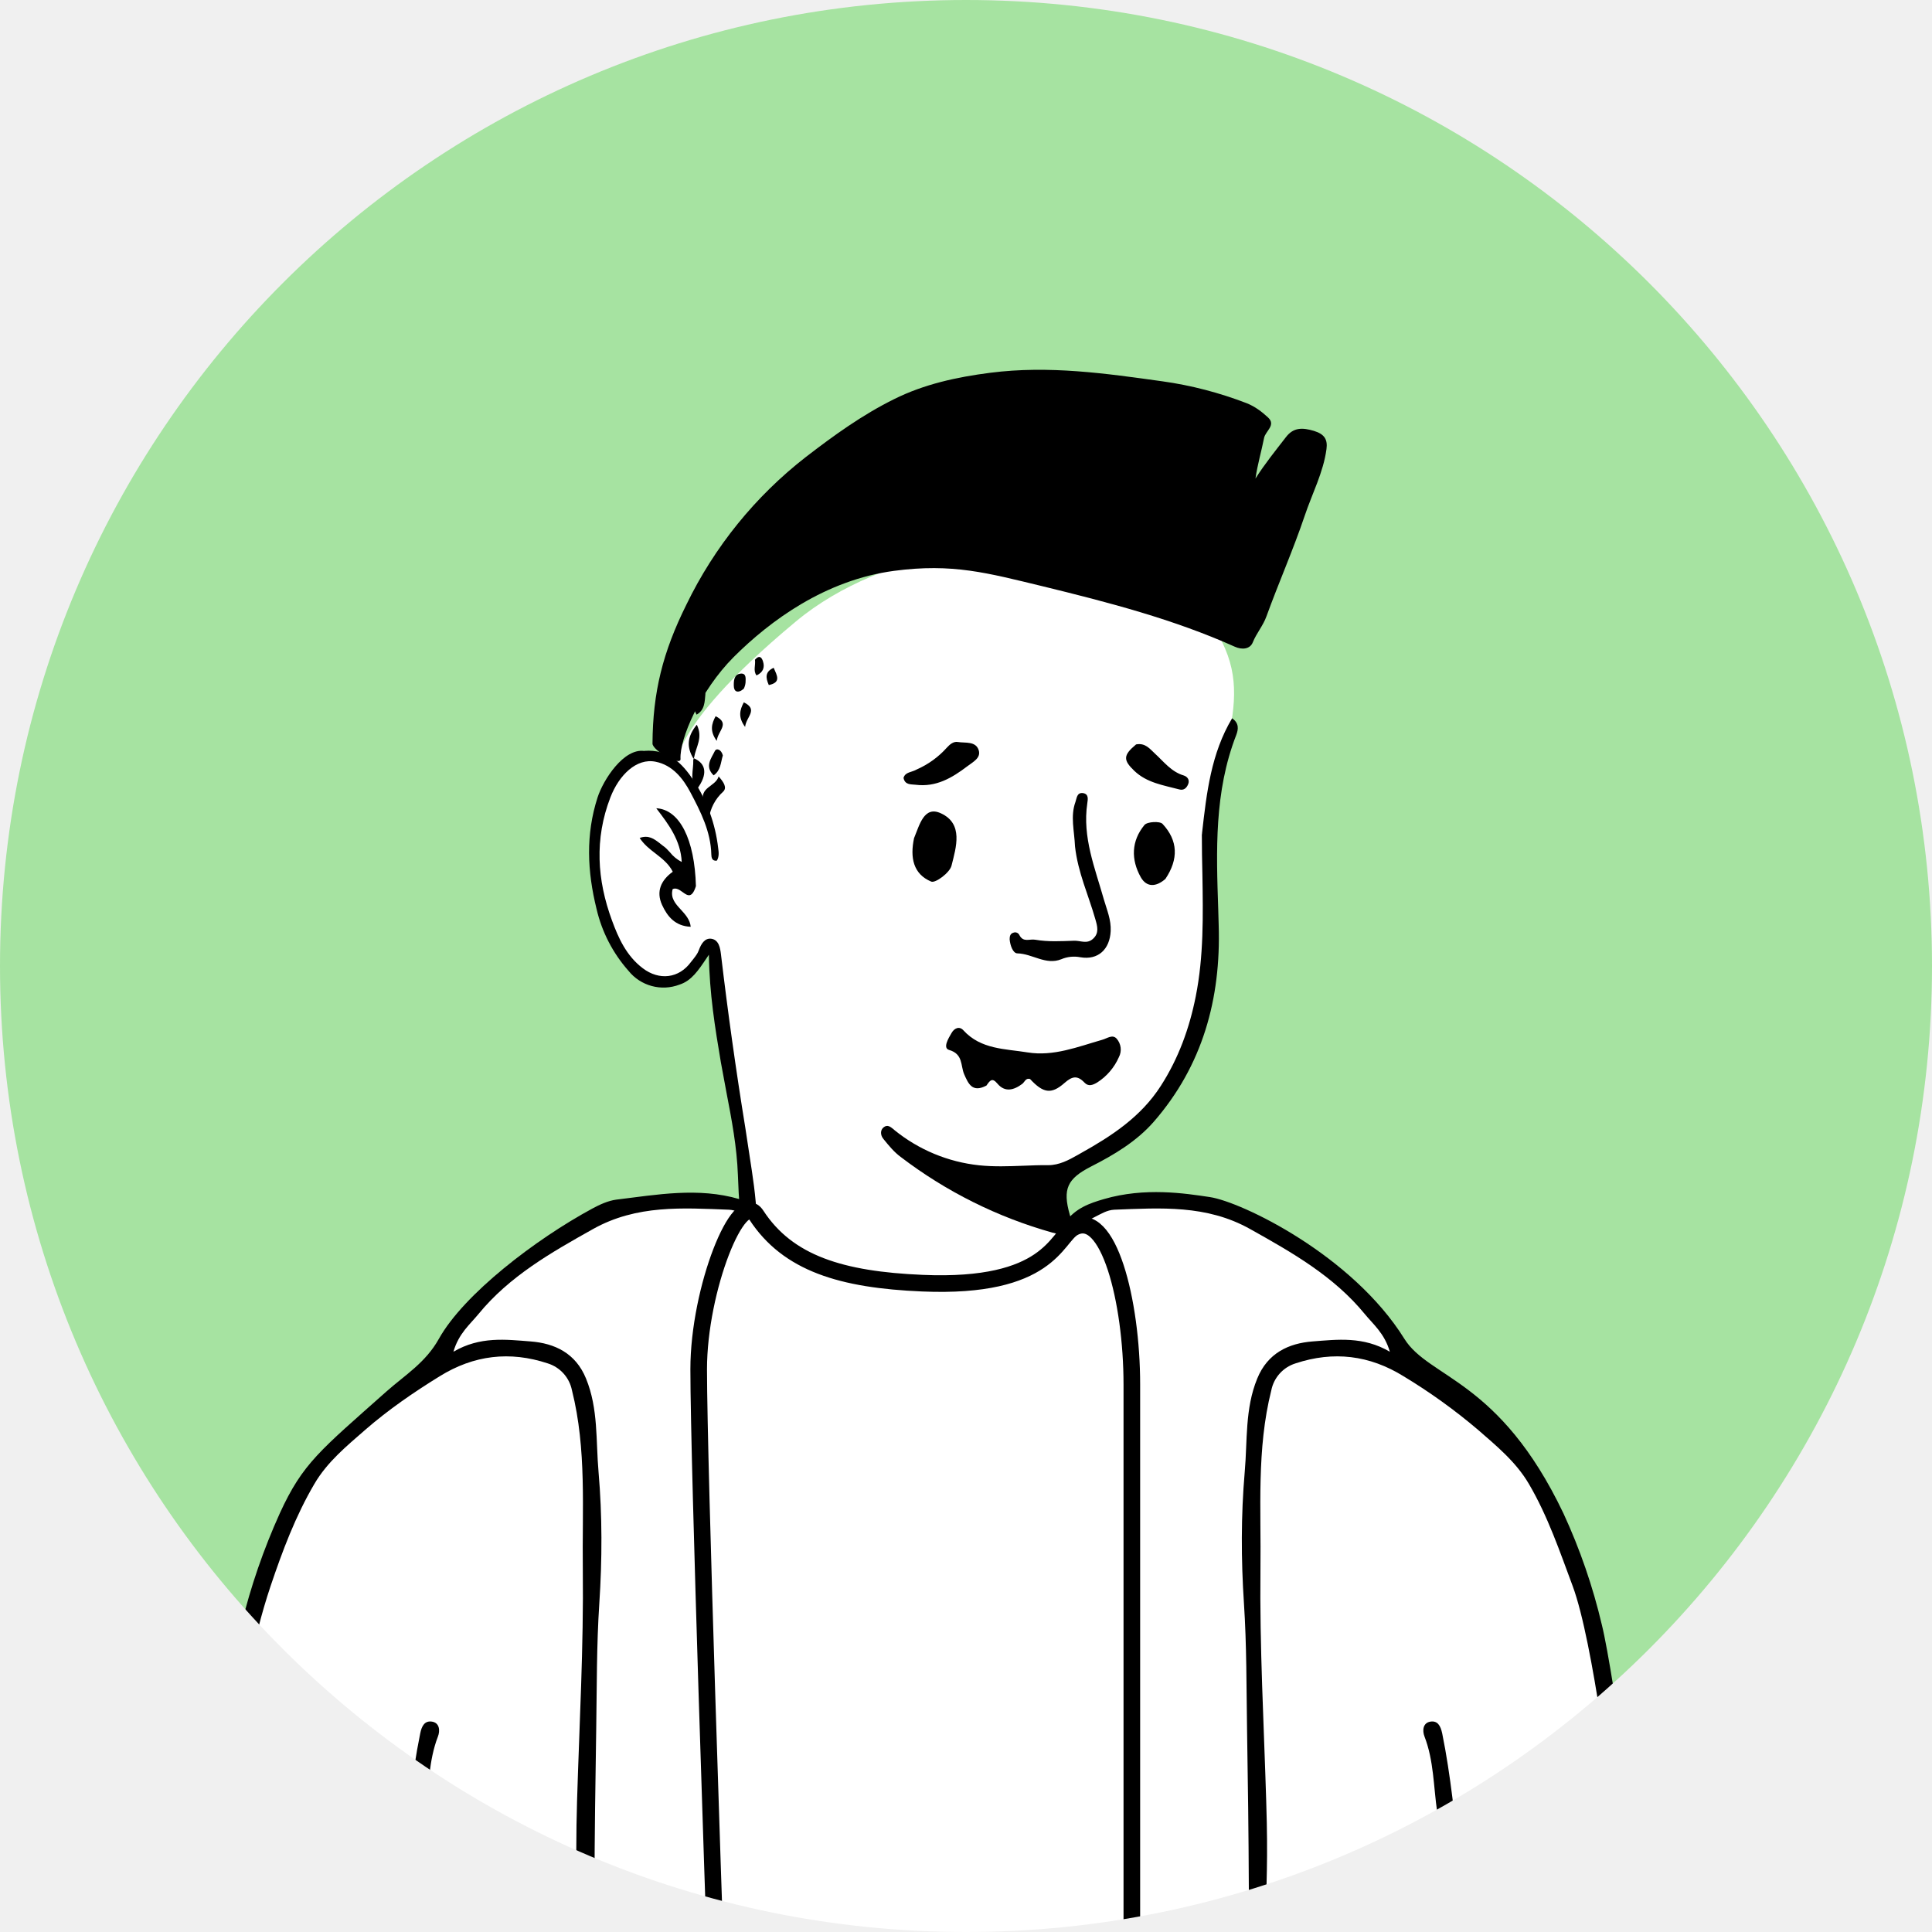
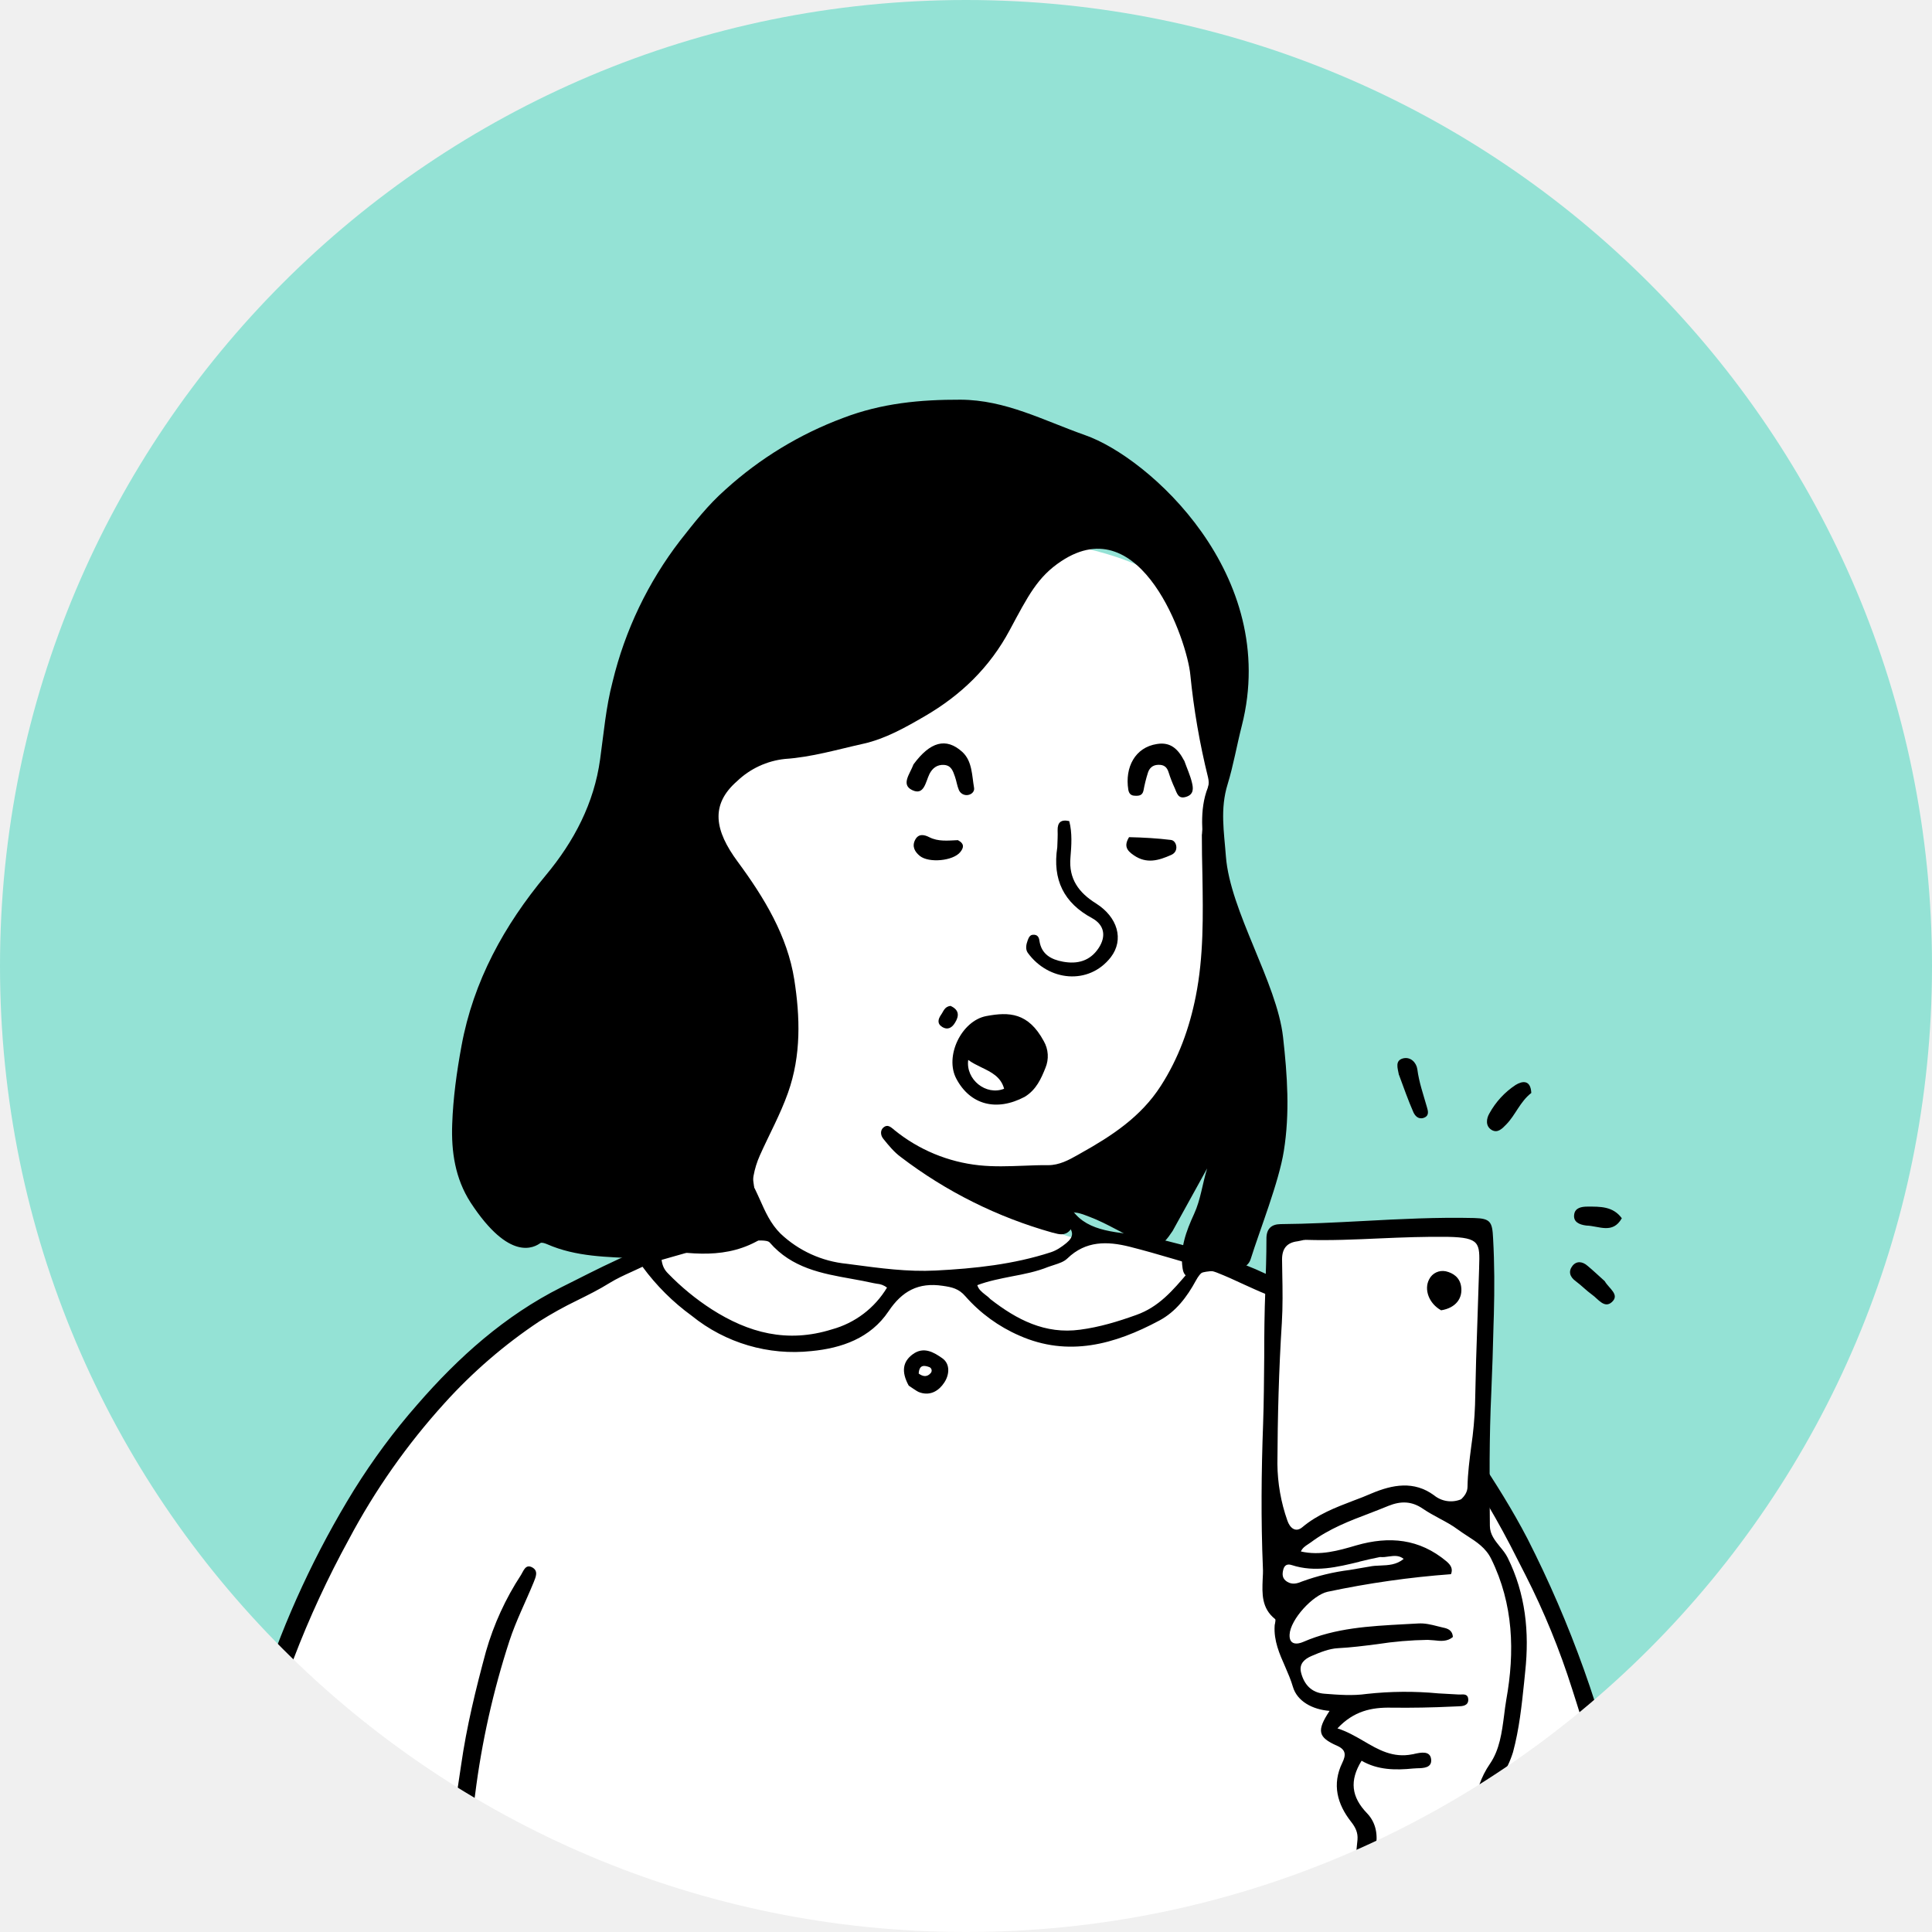
<svg xmlns="http://www.w3.org/2000/svg" viewBox="0 0 1744 1744" fill="none" shape-rendering="auto" width="128" height="128">
  <mask id="viewboxMask">
    <rect width="1744" height="1744" rx="872" ry="872" x="0" y="0" fill="#fff" />
  </mask>
  <g mask="url(#viewboxMask)">
-     <rect fill="#a6e3a1" width="1744" height="1744" x="0" y="0" />
+     <rect fill="#94e2d5" width="1744" height="1744" x="0" y="0" />
    <g transform="translate(531 487)">
      <path d="M554 727.7c-99.2 297-363.8 388.6-503.7 19.8-19.3-50.7 31-69.5 66.2-91.9 24.1-15.3 36.8-28.5 35.3-42.2-7-64.4-36.9-243.8-36.9-243.8l-3-5.8s.7-1.6-2.2 1.2c-3 3-9.9 34.2-37 34.2-24.5 0-49.2-10.9-61-86.3C7.2 285.6 9.6 214 40 201c12.5-5.3 24-7.2 35.2-.8 11.3 6.4-13-22 112-126C268.4 6.4 396.7-3.5 448.5 8 500.3 19.5 552 44.8 574.9 98.5c27.8 65-25.9 114.3-14 262.5-2.2 53.6.8 171.2-146.6 210.6-28 7.5-19.3 48.4 22.7 58.4 67 21 117 72.3 117 97.9" fill="#fff" />
      <path fill-rule="evenodd" clip-rule="evenodd" d="m554 266.2.1-1.4c4.1-36.4 8.2-71.7 27.1-103.4 6.5 4.4 5.7 10 3.7 15.2-19.9 51.2-18 104.4-16.2 157.6l.4 14c2.1 66.4-14.5 126.8-58.7 177.5-15.4 17.6-35.8 29.8-56.5 40.3-21.4 11-25.9 20.1-19.2 43.6l.8 2.6c1.4 3.9 2.8 7.9-1 11.8-4.5 4.6-9.5 3.3-14.8 1.8l-.6-.1a406.4 406.4 0 0 1-137-68.3c-6-4.4-10.8-10.3-15.5-16.1l-.3-.4c-2.5-3-3-7.8.5-10.4 3.3-2.5 5.8-.5 8.7 1.8l1 .9a145.5 145.5 0 0 0 76.3 31.7c13.4 1.4 26.6.9 40 .4 7.4-.3 14.8-.6 22.3-.5 10.2 0 18.7-4.7 26.7-9.2l2.8-1.6c27.8-15.5 54.3-32.8 72.2-60.7 16.1-25 25.9-52.2 31.6-80.9 7.2-36.1 6.6-72.7 6-109.8-.3-12-.5-24.2-.5-36.4ZM50.6 190.8c21.9-1.7 34 11.2 44.3 26.3a140.4 140.4 0 0 1 22.4 61.5c.5 3.7 1 7.6-1.2 11.3-4.5.6-4.9-3-5-5.6-.5-20.7-9.7-38.7-18.9-56.1-6.6-12.5-16.2-24.6-31.4-27.6-17.2-3.5-33 12-40.8 32.2-14.5 37.6-12 74.6 1.4 111 5.8 15.9 13.1 32.1 27.8 43.2 14.8 11.3 32.7 9.3 43.6-5.7l2-2.5c2-2.6 4-5.1 5-8 2.1-5.8 5.4-11.2 11.3-10.4 6.8 1 8 8.3 8.7 14a3661 3661 0 0 0 22 156.7l5.9 38.8c2.6 17.1 5.6 41.7 3.6 52.1a28 28 0 0 0-.3 2.2c-.4 2.8-.6 5-4.2 5.5-4.9.8-7-2-7.7-6.4-2.3-17-3-23.6-4-49.6-.9-25.2-5.6-50-10.4-74.9l-5-27c-5.2-30.8-10.3-62-10.8-97l-2 3c-7.6 11.3-13.7 20.5-24.5 24a40.5 40.5 0 0 1-46.1-12.5 127.8 127.8 0 0 1-28.8-55.8c-8.4-34-9.9-67.1.9-100.6 5.2-16.1 23.7-44.7 42.2-42Zm34.6 127.5c4.4 3.2 8.4 6 12-5.4-1.1-42.2-14.7-69.2-35.8-70.3 11.2 14.6 22 28.8 23 48.5a32.3 32.3 0 0 1-10.7-8.8c-2-2.2-4-4.4-6.5-6l-3-2.4c-4.8-3.6-9.7-7.4-17.8-4.5 3.8 5.8 9 10 14.3 14 6 4.7 12 9.3 15.6 16.5-10.6 7.7-15.2 17.7-9.7 29.9 4.8 10.5 11.9 19.2 25.9 19.8-.6-6.3-4.7-10.9-8.8-15.4-5-5.4-9.7-10.6-7.5-18.6 3.2-1.5 6.2.7 9 2.7Z" fill="#000" />
    </g>
    <g transform="translate(178 1057)">
-       <path d="M1301.3 694.3S1276 480.8 1263 423.6c-25.7-111.8-73.3-201.4-135.3-220.5-29.6-9.2-39.4-34-47-53.2-3-7.8-5.8-14.7-9.3-19.2C1040 90.7 975 50.5 941 37.3 914.5 27 838.5 20.6 813 30.7c-11.5 4.5-16.2 11-17.6 18.5-1.5.5-3 1.1-4.4 2-3.3 1.8-6 5-9.5 9C768 75.7 745 102.1 653.7 98c-72.5-3.2-120.5-13.8-149-58.3-2.3-3.6-5-4.8-8-4.2a223.7 223.7 0 0 0-163 19C316.2 64 219.4 158.4 218.4 163.7c-2 10.6-25.6 28-55.2 47.6C100.9 252.4 73.6 333 49.3 404.4l-6.6 19.2C31.8 455.2 6.1 692 6.1 692l176 2.3h1119.2Z" fill="#fff" />
-       <mask id="bodyVariant07-a" style="mask-type:luminance" maskUnits="userSpaceOnUse" x="453" y="259" width="392" height="433">
-         <path d="m467 692-14-432.5h392V692H467Z" fill="#fff" />
-       </mask>
-       <g mask="url(#bodyVariant07-a)">
-         <g transform="translate(396 278)" style="mix-blend-mode:difference">
-           <path d="M204.9 175.7s150.1 43.7 172 42.1c9.5-.6 13.6-7 11.8-16.2a28 28 0 0 0-5.5-12c-2.9-4-186-225.6-203.5-184.5a16 16 0 0 0 .5 12.5c4.3 8 10.8 14.4 16.3 21.3 21.4 24.8 41.6 50.6 63.1 75.3 12.7 14.9 30.5 34.2 37.9 47.7-5.4-.5-15.1-3.5-21.1-4.9-13.5-3.4-27-7-40.5-10.3a313.1 313.1 0 0 0-60.2-9.7c-9.2-.1-20.4-.4-27 7.1-5.2 6.5-6 15.8-2.8 23.3 4 8.3 10.7 15 16.6 22a855 855 0 0 0 29.6 30.9c18.8 18.5 37.3 37.2 56.2 55.5 22 21 43.5 42.3 65 63.7 15.9 15.5 32 30.7 47.9 46.2 4.8 4.7 9.6 9.4 14.8 13.7l5.3 4.2c1.2.8 2.4 1.7 3.9 1.8 2.5-.4 3.3-3.5 3.6-5.7.9-5.8-2.8-10.7-5.6-15.3C358.6 345.7 205 175.7 205 175.7Z" fill="#fff" />
-         </g>
-       </g>
-       <path d="M467.4 694.3S452.7 266.8 452.7 179c0-72.8 36.6-163 52-139.2 28.5 43.8 77.2 58.4 149.7 61.5 115 5 120.9-41.3 136.6-50 31.4-17.6 52.7 66 52.7 141.4V694" stroke="#000" stroke-width="15" />
-       <path d="M1295 694c-6.2-21.3-11.5-73.3-14.9-102-2.4-20.7-19.6-166.5-38.5-217.4-11.6-31.1-22.4-63-39.5-92.1-11.7-20-29.3-34.3-46-48.9a513 513 0 0 0-67-48.2c-30.9-19.2-63.4-23-97.6-11.7a32 32 0 0 0-21.9 24.3c-13.4 53.3-9.1 107.6-9.8 161.6-.8 69.8 3.1 139.5 5.2 209.2 1.8 57.2 0 66.7-.6 125.2h-14.5c-.9-32.2-.4-15.3-.6-47.5-.2-47.6-.8-95.1-1.6-142.7-.6-37.8-.3-75.7-2.8-113.5-2.6-39.6-2.7-79.1.7-118.6 2.5-28.2.1-57 11.3-84.3 9.4-23 28.3-31.8 49.9-33.5 22.4-1.7 45.7-4.8 69.8 9.3-4.8-16.6-15-24.7-22.6-34-28-34.2-65.5-55.5-103.6-76.8-39.3-22-80.7-19-122.6-17.4-6.5.3-12 3.8-17.8 6.7-7.5 4-15.3 7.3-26.6 4.8 9.5-13 22.1-17.3 35.1-21.1 37.1-10.8 73-5.2 95.7-1.8C943 28 1042.7 76 1089.7 151.5c22.3 35.9 85.8 36.4 143.6 157.6a528 528 0 0 1 34.7 100.7c10.9 44 39.5 252.6 39.5 284.2H1295ZM15.3 694c2-6.9 2.7-9.9 3.6-15.7 4.6-28.4 5.5-57.6 8.9-86.3 2.4-20.7 3.3-41.4 6-62 7.2-52.7 15.6-105 32.5-155.4 10.7-31.7 22.4-63 39.5-92.1 11.7-20 29.3-34.3 46-48.9 20.7-18 43.5-33.7 67-48.2 30.9-19.2 63.4-23 97.6-11.7a32 32 0 0 1 21.9 24.3c13.4 53.3 9.1 107.6 9.8 161.6.8 69.8-3.1 139.5-5.2 209.2-1.8 57.2.5 125 .5 125l14.6.2c.9-32.2.4-15.3.6-47.5.2-47.6.8-95.1 1.6-142.7.6-37.8.3-75.7 2.8-113.5 2.6-39.6 2.7-79.1-.7-118.6-2.5-28.2-.1-57-11.3-84.3-9.4-23-28.3-31.8-50-33.5-22.3-1.7-45.6-4.8-69.7 9.3 4.8-16.6 15-24.7 22.6-34 28-34.2 65.5-55.5 103.5-76.8 39.4-22 80.8-19 122.7-17.4 6.5.3 12 3.8 17.8 6.7 7.5 4 2.3 11.5 6.4.7 5.8-15-2-13.2-15-17-37-10.8-74-4-111 .5-7.4 1-14.8 4.4-21.5 8-51.4 27.8-116 77.2-138.6 117.6-12 21.6-30.7 32.8-47.5 47.7C111 252.3 95.3 263.8 74.6 309a573.6 573.6 0 0 0-34.7 100.7c-11 44-19.1 88.6-22.8 134.2-2.7 32.4-7.4 64.8-10.3 97.4-2 22.8-3.5 39.7-3.5 52.6h12Z" fill="#000" />
-       <path d="M1131.8 694c2-23.7-8-84.7-12.5-115.7-3.3-22.6-3-46-11.4-67.7-2.1-5.4-1.5-12.4 5.3-13.5 6.4-1 9.2 3.5 10.7 10.8 7.8 38.3 11.3 77.2 16 116 3.5 30 7.8 60 8.5 70l-16.6.1ZM193.3 694c1.4-23.6 8-84.7 12.6-115.7 3.3-22.6 3-46 11.4-67.7 2.1-5.4 1.5-12.4-5.3-13.5-6.4-1-9.3 3.5-10.7 10.8-7.8 38.3-11.3 77.2-16 116-3.6 30-5.7 70.1-5.7 70.1h13.7Z" fill="#000" />
+       <path d="M1303 692 16 688.7S53.5 481.5 111 360C236.9 93.7 489.4 44.3 511.3 56.7c32 18 62.3 40.7 151.4 40.7 91.1 0 148.8-39.5 148.8-39.5s135.3 32.3 200.6 69.5c83.1 47.4 177 187 220.2 295.9 46 115.6 70.7 268.7 70.7 268.7Z" fill="#fff" />
+       <path fill-rule="evenodd" clip-rule="evenodd" d="M1296.8 692c-6.3-26-11.8-51.9-17.3-77.9l-8.4-39c-8-36.6-18.6-72.3-30-107.6a678.2 678.2 0 0 0-42.1-102.8l-7-13.7a802.4 802.4 0 0 0-27.6-50.7c-27.4-45.3-58.1-88.3-97-124a334.8 334.8 0 0 0-102.4-65c-7-2.8-13.8-6-20.7-9.1-7.9-3.7-15.8-7.3-24-10.5-10.6-4-14.4-.7-18.8 7.3-8 14.7-18 28-32.9 36-40.3 21.6-82.3 33.2-126.5 13.6a138 138 0 0 1-48.6-35.4c-6-7-12.2-8.3-20.5-9.5-22-3.3-36.7 4.7-49 23.1-16.3 24.2-42.3 33.2-69.5 35.8a146.6 146.6 0 0 1-108-31.8A203.2 203.2 0 0 1 402 86.5l-9.7 4.5c-6.9 3.1-13.6 6.2-19.8 10-9.6 6-19.7 11-29.8 16a347.3 347.3 0 0 0-34 18.9 454.4 454.4 0 0 0-85.4 73.7 604 604 0 0 0-86.3 122.8 869 869 0 0 0-50 108.1 1216.5 1216.5 0 0 0-34 102 562 562 0 0 0-20.2 102.2c-.6 6.8-2.1 13.6-3.7 20.4-1.9 8.3-3.8 16.8-4.1 25.8-5.5 1-10.6 1-16.9 1 4.5-32.9 9.7-66 16-98.8 2.3-12 5.3-23.7 8.3-35.4l5.3-21.5c5.2-22.6 12.6-44.6 20-66.6l.9-2.7a836.3 836.3 0 0 1 83-179c17-27.2 36-53 57.1-77 37.3-43 79.1-80.3 130-105.9l10.8-5.4c36-18.2 72-36.4 112-44.2 11.1-2.1 22.2-4.6 33-7.6 12.7-3.5 15.2-9.1 10.3-21.1l-1-2.2c-.7-1.6-1.4-3.3-1.7-5v-.4c-.6-3.6-1.2-7.8 3.8-8.9 4.3-1 5.5 1.6 7 5l.6 1.1c1.6 3.2 3 6.5 4.5 9.7 4.8 10.8 9.6 21.7 18.6 30.6a101 101 0 0 0 59.7 27.2l5.3.7c24.8 3.3 49.7 6.7 75 5.4 35.3-1.8 70.2-5.5 104-16.5 5.2-1.7 9.7-4.8 14-8.3 7-5.8 6.5-10.6.5-16.8-8.9-9.2-11-20.6-10.3-32.6 4-1.5 7-.5 7.6 1.8 7 30.4 29.6 36 55.8 39 33.8 3.8 66.1 14.3 98.5 25 25.4 8.5 48.3 21.6 71.2 34.6l18.6 10.5c25 13.8 47.2 32.1 66.9 53.2 22.7 24.3 43.9 50 62.4 77.6 16.1 24 31.5 48.6 45 74.5a1007.4 1007.4 0 0 1 86.5 242c5.6 25.4 9.8 51.3 14.1 77.5 2.2 13.2 4.3 26.4 6.7 39.7-3.2.9-6.7.9-11.2.9ZM573 143a83.8 83.8 0 0 0 49.7-37.7 17 17 0 0 0-9.2-3.5l-2.8-.5a470 470 0 0 0-19.9-3.9c-27-4.8-54-9.7-74-32.8-1.3-1.5-4.6-1.7-7-1.8-27.5-.5-53.4 6.9-79.4 14.3l-11.2 3.2c.8 5.6 2.6 9 5.8 12.2a224 224 0 0 0 39.6 32.5c32.9 21 67.9 30.7 108.4 18Zm224 .3c-31.6 4.3-57.1-9-81-27.6-1.6-1.7-3.3-3-4.9-4.2-3-2.4-5.7-4.5-6.9-8.4 10.1-3.8 20.6-5.8 31.1-7.9 11.2-2.1 22.4-4.3 33-8.6l5.4-1.8c4.3-1.4 8.7-2.8 11.8-5.8 16.7-16.2 36.2-15.6 56.2-10.6 13 3.3 26 7 39.5 11l19 5.6-5.6 6.5c-14.1 16.6-26.6 31.3-46.9 38.5-16.7 6-33.2 11-50.7 13.3Z" fill="#000" />
+       <path d="M1115.6 692c-9.1-36.9-12.1-74.7-22-111.2-7.7-28.1-13.9-56.8-23.8-84-7-19.4-13.7-39-23-57.8-12.7-25-23.1-51.2-34.4-77-1.3-3-2.9-6.3 1.3-8.8 4.3-2.6 7.4-.5 9.8 2.6 3.8 5 7.8 10.2 10.6 15.9 10 20.4 19.4 41.1 29.1 61.6A612.7 612.7 0 0 1 1097 529c9 31.6 17.5 63.6 21.5 96.6 2.6 21.4 7 42.7 8.6 65.4-3.3 1-6.8 1-11.4 1ZM221.2 692c-.6-3 .4-5.8.4-8.7 0-49.6 9.6-98 16.6-146.7 5-35 13.3-69 22.5-102.9a253.5 253.5 0 0 1 31.6-69c2.3-3.6 4-10 10-6.9 6.1 3.2 3.2 9 1.4 13.6-7.2 17.6-15.9 34.7-21.8 52.7a748.3 748.3 0 0 0-31 138.7c-1 8.5-2.7 16.8-4.9 25-7.4 28.5-3.8 58.4-10.9 87-1.1 4.7.3 10.1.3 16.2-4.5 1-8.9 1-14.2 1Z" fill="#000" />
+       <path fill-rule="evenodd" clip-rule="evenodd" d="M645.9 165.5c-9 6.6-10.5 15.7-3.6 28.3l4 2.7c2.3 1.5 4.3 3 6.5 3.6 9.5 3 17-2 21.6-9.1 4.7-7 5.5-16.9-1.9-22-7.3-5.1-16.6-10.9-26.6-3.5Zm5.4 17.4Zm0 0c3.8 2.8 7.6 3.4 10.9-.5a3.4 3.4 0 0 0-1.2-5.3c-4.4-1.6-9.2-2.6-9.7 5.8Z" fill="#000" />
    </g>
    <g transform="translate(266 207)">
-       <g fill="#000">
-         <path d="M323 464.2c.3-46.6 9.3-82.5 30.6-125.4a377 377 0 0 1 108-133.4c25.1-19.3 50.6-37.8 79.5-52.1 27.1-13.5 56.4-19.9 86.8-23.8 53-6.8 104.3.6 155.3 7.7 26 3.6 51.5 10.3 76 19.7 7.6 3 13.8 7.7 19.4 12.9 7.5 6.9-2.2 12.3-3.5 18.4-2.4 12.2-6 24.2-7.8 36.8 8.2-13 18-25.1 27.5-37.4 6.9-9 15-8.7 25.4-5.6 9.7 3 12.3 8 11.2 16.4-2.8 21-13 40.3-19.7 60.3-10.3 30.5-23.5 60.4-34.5 90.7-3 8.4-9 15.2-12.3 23.4-2.5 6.3-9.8 6.9-16.2 4-55-24.7-114.2-40.1-173.6-54.6-49.8-12-81.2-20.9-134-13.9-62 8.3-111.6 44.7-144.8 77.8-30.4 30.5-49 74.3-48 92 .5 7.1-25.3-7.6-25.3-13.9ZM369 517.5c-3.9-14.3 10.8-14.1 13.7-23.6 4.8 5.3 7.8 10.3 4 13.8a40.2 40.2 0 0 0-12.8 24.3c-5.9-4.4-4-9.4-5-14.5Z" />
-         <path d="M360.4 477.5c11.2 4.8 12.5 14.6 3 27.5-7.4-7.6-3.2-16.7-3.6-26 .3-1.3.6-1.5.6-1.5ZM386.5 474.9c-2 6.6-1.8 13.5-8.3 18-8.4-8.1-2-15.5 1-21.8 1.6-3.3 6-1.4 7.3 3.8ZM370.8 419.1c-.7 7.3-.5 14.8-8 19-6.6-12.3-5.2-17.7 6-20.3 1 0 1.6.9 2 1.3ZM360 477.8c-6.2-10.2-6-19.6 3-30.6 5.8 11.8-.8 19.9-2.4 29.4-.2 1-.5 1-.6 1.2ZM405.4 414.7c-5.3 4.6-9 2.7-9-2.6-.1-4 0-10.3 5.9-11 5.6-.7 4.8 4.4 4.7 8-.2 2-.7 3.8-1.6 5.6ZM380 439.5c13.4 6.8 2 13 1 22.3-6.5-8.9-4.7-15.4-1-22.3ZM405.5 427c13.4 6.7 2 12.9 1.1 22.2-6.6-8.9-4.8-15.4-1.1-22.3ZM415.5 388.5c4.3-4.8 6.3-1.6 7.3 1.7 1.7 5.5-.1 9.8-5.9 12.5-3.2-4.3-.7-9-1.4-14.2ZM428 411.4c-2.9-6.6-3.6-12 4.4-15.6 3 7 7 13.2-4.4 15.6Z" />
-       </g>
+       <path d="M389 234.8A329 329 0 0 1 495 170.3c35-13.4 69.8-16.6 106.1-16.5 40.6.2 74.5 18.6 112.4 32 57.4 20 176.1 126 141.5 262.2-4.6 18-7.6 35.8-12.8 52.8-7 22.5-3.2 43.3-1.6 65.2 3.8 49.7 46.1 114 51.6 163.2 3.9 34.6 6.2 68.6.7 102.8-4.4 27.9-21.6 71-29.9 97.5-5.5 17.8-39.4 4-54.3 17.3-5.3-2-6.5-4.6-7.2-9-2.6-17.8 3.2-33.3 10.4-49 6-13 7.5-27.4 11.8-41.1a190666.9 190666.9 0 0 1-31.2 56.5c-10 15-14 16.4-30.1 9.1-15-6.8-29-15.8-44.4-21.7-4.4-1.6-8.3-3.5-13.1-4-13.3-1.3-18.6-12.3-24.8-21.8-2.1-3.3 1.4-5.7 4.2-8a277.8 277.8 0 0 1 56-34.8c30-15.5 44.8-41.6 57.8-69.8 13.2-28.3 19.2-58.7 24-89.2 5-32 .7-64.1-1-96.1-1.3-21.6-5-43.1 3.3-64.2 1-2.6.8-6 .1-8.9a653 653 0 0 1-16-92.6c-2.8-30.5-44-150.6-116.4-102.7-21.5 14.2-30 31.3-46.6 62.2-18 33.7-44 58.8-76.7 77.8-17.5 10.2-35.6 20.4-55.2 24.8-23.5 5.2-46.8 12.2-71.1 13.8a73.6 73.6 0 0 0-43.2 20.1c-24.5 21.4-20 44.7.5 72.5 24 32.5 45 67.1 51.2 106.6 5.2 33.4 6.4 68.2-5.7 102.2-7 19.7-16.9 37.5-25.3 56.3-11 24.6-8.2 49.5 2.2 74.8-31.7 19.8-65 14.4-99.2 9.4 1.7 9.5-5.6 9.4-12.8 9-27.9-1.4-56-1.3-82.4-12.9-1.9-.8-4.8-1.8-6-1-5.4 3.8-27.7 17.4-63-36.6-14-21.7-17.5-46-16.6-70.7.8-23.6 4.1-47.4 8.4-70.7 10.7-58.4 38.5-108.8 76.1-154 25.6-30.7 43.6-65.2 49-104.6 3.3-23.5 5.2-47 11.3-70.2A339.3 339.3 0 0 1 348 280.9c12.6-16 25-32 41-46.1Z" fill="#000" />
    </g>
    <g transform="translate(791 871)">
-       <path d="M99.3 109c-12.6 6.6-16.2-1.7-20-10.4-3.3-7.8-.8-18.1-13.5-21.8-6-1.7-.7-10.5 2.2-15.4 2.4-4.2 6.9-6.4 10.6-2.4 15.8 17.4 37.8 16.7 58 20C160 82.8 182 73.9 204 67.6c4.4-1.2 9.2-5.2 13-1 4 4.6 4.9 11.2 2 16.7a51.8 51.8 0 0 1-19.5 22.8c-4 2.4-8 4-11.6.1-6.4-6.7-11.1-5.7-18 .4-12 10.6-19.3 9.1-31.1-3.6-4-1.1-4.8 2.7-7 4.4-7.6 5.7-15.7 7.9-22.5-.3-4.8-5.7-6.7-2.7-9.9 1.9Z" fill="#000" />
+       <path d="M83 85.8c-2.4 17.7 16.1 32.5 32.4 26-4.3-15.8-20.8-17.4-32.4-26Z" fill="#fff" />
+       <path fill-rule="evenodd" clip-rule="evenodd" d="M72.3 102.8c12.4 23.4 36 29.9 61.7 16.3 10.5-6.4 14.9-16.6 18.7-26.1a27.3 27.3 0 0 0-1.5-24.2C137.2 43 120 42.3 99.3 46.2c-22.5 4.3-37.8 36.4-27 56.6Zm43.1 9c-16.3 6.5-34.8-8.3-32.4-26 3.7 2.7 7.8 4.7 11.9 6.7 8.9 4.3 17.6 8.5 20.5 19.3Z" fill="#000" />
+       <path d="M67 37c8.2 3.7 7.7 9.3 4.2 15-2.6 4.5-6.5 7.2-11.7 4-4.8-3-3.7-7.1-1-11 2.2-3 3-7.3 8.5-8Z" fill="#000" />
    </g>
    <g transform="translate(653 805)" />
    <g transform="translate(901 668)">
-       <path d="M69.4 96c-.6-14.1-4.3-27.2.4-40.1 1.2-3.3 1.2-8.6 6.7-8 5.5.8 4.5 5.6 4 9.2-4.6 30.7 7 58.6 15 87 2.7 9.3 6.6 18.2 6.1 28.4-.8 16.4-11.3 26.4-27.4 23.6a29.5 29.5 0 0 0-17.2 1.8c-14 5.6-26-5-39.6-5.3-4 0-6.6-7.3-7-12.7 0-2.5.4-5.2 3.5-6 2-.8 4.4.2 5.3 2.2 3.6 7 9.3 3.2 14.4 4.2 11.9 2 23 1.3 34.8.9 5.8-.3 11.7 3.3 17.2-1.7 5.8-5.2 4-11.3 2.2-17.6C81.7 140.3 72 119.7 69.4 96Z" fill="#000" />
+       <path d="M53.4 96.7c.2-5.7.5-10.4.3-15-.2-7.3 3-10.2 10.5-8.5 2.8 10.7 2 22 1.1 32.7-1.8 19.6 7.7 32 23 41.6 19.6 12.3 25.6 32.7 13.4 48.6-19.8 25.4-56.3 21.8-75-4.1-2.2-3.2-1.4-7.5 0-11.2.9-2.3 1.9-5 5-5 3.8-.2 5.2 2.2 5.6 5.5 1.8 12.3 10.8 16.9 21.2 18.8 13 2.4 24.5-.5 32.3-12.4 7-10.7 5-20.9-6-26.9-25.4-13.7-35.9-34.6-31.4-64Z" fill="#000" />
    </g>
    <g transform="translate(610 680)">
-       <path d="M215.1 76.6c5-12 9-29.4 24.1-22.5 20.7 9.4 13.9 30.7 9.7 47.4-1.6 6.3-14.5 15.9-18.3 14.3-16.3-6.8-19.2-21.7-15.5-39.2ZM442 113.4c-8.6 7.5-17 7.6-22.2-1.5-9-16-8.6-32.8 3.3-47.2 2.5-3 13.8-3.6 16.3-1 14 15 14.6 31.8 2.6 49.7Z" fill="#000" />
+       <path d="M409.2 75.7c13.1.3 25.4 1 37.7 2.5 3 .3 4.9 3.3 5 6.6 0 3.4-1.8 5.7-4.8 7-11.1 4.9-22 8.3-33.7.2-6.5-4.4-8.9-8.6-4.2-16.3ZM254.7 78.4c6.2 3.3 5.2 7 2.1 10.8-6.5 8-28.2 10-36.4 3.5-4.7-3.8-7.3-8.6-4.4-14.4 3-6 8.2-5 13-2.5 8 4 16.4 3 25.7 2.6Z" fill="#000" />
    </g>
    <g transform="translate(610 680)" />
    <g transform="translate(774 657)">
-       <path d="M53.5 37.6a79.2 79.2 0 0 0 27.3-19.8c2.7-3 6.1-5.7 9.9-5 6.7 1.1 16.2-1 18.8 7.5 2.1 7-5.2 10.5-10.3 14.4-13.8 10.5-28.2 19-46.6 16.7-4.6-.5-9.7.2-11-6.2 1.6-5.5 7.3-4.9 11.9-7.6ZM251.4 15c8.5-1.7 12.6 4.1 17.1 8.2 8.1 7.4 14.7 16.4 26 19.8 3.3 1 5.7 4 4 8-1.5 3.5-4 5.7-8 4.6-14.3-3.8-29.2-5.9-40.6-16.8-10-9.6-10.2-14 1.5-23.7Z" fill="#000" />
+       <path d="M295 29.6c2.6 7.3 5.5 13.5 7 20 1.2 4.9 1.7 10.4-5 12.6-7.6 2.6-8.6-3.4-10.6-7.8a120 120 0 0 1-5.5-14.2c-1.5-4.9-4.3-7-9.4-6.8-5 .1-8 3-9.3 7.2-1.7 5.3-3 10.7-4 16.1-1 4.5-4.2 4.8-7.8 4.6-3.6-.1-5.3-2-5.9-5.5-3.2-20.1 6.1-38.2 25.9-41.2 12.2-2 19 4.5 24.5 15ZM50.6 33C65.7 12.5 80 8.5 94.6 21.7c9.1 8.3 8.7 21.2 10.7 32.6.5 3-2 5.7-5.3 6.3-3.5.7-7-1.2-8.4-4.4-1.7-4-2.2-8.3-3.6-12.2-1.7-4.8-3.2-10-9.7-10.5-6.4-.5-10.6 3-13.2 8-3.6 7.2-4.8 20-15.7 14.7-10.4-5-1.9-14.7 1.2-23.2Z" fill="#000" />
    </g>
-     <g transform="translate(0 559)" />
+     <g transform="translate(0 559)">
+       <path d="M1344.8 1191.5c0-22.8-13.6-101.4-6.4-126.7 7.3-25.5 39.4-68.3 35.4-142-2.6-48.4-15.4-82.8-48.3-106-19.6-14-50-36-72.2-26.1l-68.9 30.3-26.6 24.5s46.2 9.8 66 0c33.1-16.4 74.2 7.5 74.2 7.5s-102.8.8-127.4 29.8c-12.3 14.6-16 39-10.8 49.5 5.2 10.4 10.3 31.4 15.9 37 17.1 17.2 41 6.2 26.6 29.3-9.4 15 37.5 17.1 14 45.4-13.7 16.6 12.4 33 16.2 44.2 8.4 24.8-17.8 103.3-17.8 103.3h130.1Z" fill="#fff" />
+       <path d="M1335 813.4c1.7-25.4 21.1-264.5 3.4-266.6-17.7-2-177.3 9.5-183.9 7.8-6.5-1.7-10 206.2-8.3 242 1.6 35.8 2.2 83.8 2.2 83.8l17.3 6.2s58.1-23 74.3-23c16.2 0 53.7-8.9 53.7-8.9l41.3-41.3Z" fill="#fff" />
+       <path fill-rule="evenodd" clip-rule="evenodd" d="M1334.7 1194c2.6-18.7.7-37.5-1.2-56.1-.8-8-1.6-16-2-24l-.2-2.1v-1.4c-1.6-27-3.1-52.9 13.7-77.3 8.7-12.7 10.7-28.2 12.7-43.4a317 317 0 0 1 2-14.3c7.8-43.3 6.5-86.3-13.6-127.2-4.9-10-13.3-15.4-21.7-20.8-2.9-1.9-5.7-3.7-8.4-5.7-5.2-3.9-11-7-16.8-10.1-5-2.7-10.1-5.5-14.8-8.7-10.2-7-20-7-31-2.6-5.5 2.3-11.1 4.4-16.7 6.6-18.5 7-37 14.1-53.3 26.3l-2.5 1.7c-2.6 1.7-5.2 3.4-6.6 6.6 17.5 4 34-.8 50-5.5 29.9-8.6 57-6 81.4 14.4 4 3.4 6 6.8 4.1 11.6a831 831 0 0 0-111.5 15.9c-13.3 3-33.5 25-34.2 38.6-.5 9.6 7 9 12.4 6.6 29-12.6 59.8-14.2 90.6-15.9l13-.7c6-.4 11.8 1 17.6 2.5l4.9 1.2c4 .8 8.5 2.2 8.9 8.5-5 4.3-11.1 3.7-17 3l-5.7-.4a328 328 0 0 0-45.8 3.9c-11.7 1.5-23.4 3-35.2 3.6-8 .4-16.3 3.8-24 7.1-5.8 2.5-11.3 6.7-9.4 14.7 2.7 11 9.5 18.4 21 19.3 12.6 1 25.7 2 38.2.2a318 318 0 0 1 64.8-.5l18 1h2c3.2-.2 6.8-.3 7 4.4.2 6-5.5 6.2-9.3 6.3l-4.8.2a917 917 0 0 1-55.1 1c-18.1-.4-34.2 3-48.9 18.7 8.5 2.7 16 7 23.4 11.3 13.6 8 26.7 15.6 44.2 12.1.6 0 1.2-.2 1.9-.4 5.7-1.2 14.4-3.2 15.1 5.2.6 7.4-6.8 7.7-12.6 7.8a50 50 0 0 0-3.5.2c-16 1.6-32.1 1.5-46.7-7-11.1 18-9.3 32.7 5 47.5 8.3 8.7 9.8 20 7.7 31-5.1 27.4-11.2 54.5-17.4 82.5l-.4 1.8c-4.8.7-9.8 1-14.8.9 1.7-9.1 3.6-18.2 5.5-27.2 4.4-21.6 8.8-43.2 10.7-65.2.5-6.3-1.7-11-5.7-16.1-12.6-16-17.5-33.9-8-53.4 3.3-6.8 3.5-11.7-4.7-15.3-17.3-7.6-18.7-13.5-6.8-31.5-15.5-1.2-29.3-8.7-33.1-21.7-1.8-6.2-4.4-12.2-7-18.2-5.2-11.7-10.3-23.4-9.5-36.8 0-.7.2-1.6.4-2.4.3-1.7.6-3.3 0-3.8-12.3-9.8-11.7-23-11.2-35.7.2-3.6.4-7.2.2-10.6-1.8-43.3-1.4-86.6.2-129.9.7-20 .8-40.2 1-60.3 0-20.2.2-40.3 1-60.4V604c.5-14.8 1-29.6 1-44.3-.2-9.6 4.5-13.6 12.8-13.7 25-.2 49.7-1.5 74.6-2.8 33.4-1.8 66.7-3.5 100.2-2.7 14.7.4 16.3 3.5 17 18.4 1.3 23 1.3 45.7.7 68.6l-.3 9.4c-.5 20.2-1.1 40.4-2 60.6-1.9 40.3-1.7 80.7-1.3 121 .1 7.6 4.5 13 9 18.6 2.6 3.1 5.2 6.3 7 9.9 16.3 32.8 19.7 67.4 15.9 102.8l-1 10c-2.2 21-4.4 42-10 62.8a90 90 0 0 1-10.6 22.6l-4.5 8c-4 7.4-6.1 15.7-6.2 24.2-.7 25.2 1.5 50.3 3.6 75.4l1.2 14.7c.6 6.2.3 12.5 0 19.4l-.1 6c-4.6 1.2-9 1.2-14.5 1.2Zm-15.8-399.6c3.3-3 5.7-6.7 5.8-11 .2-12.4 1.8-24.6 3.4-36.9a333 333 0 0 0 3.4-37.3 4407 4407 0 0 1 2.3-80.5l1.4-43.2v-.8c.7-21.5.8-26.6-28-27.2-20.7-.3-41.4.5-62 1.4-22.2 1-44.3 2-66.5 1.3-1.4 0-3 .3-4.4.7l-3 .6c-9.8 1.2-14 6.7-14 16.4l.2 12.9c.3 14.8.5 29.6-.4 44.4-2.7 42.4-3.8 84.8-4 127.2a158 158 0 0 0 9 51.2c2.2 6.5 7.3 11.2 13.5 6 13.8-11.6 30-17.8 46.2-24 5.5-2 11-4.2 16.3-6.5 19-8 38.3-11.6 56.4 1.7a24 24 0 0 0 24.4 3.6Zm-91.8 56.3c6.2-1.5 12.4-3 18.7-4.2 2.8.3 5.5-.1 8-.5 4.7-.6 9-1.2 13.3 2.2-6.5 5.4-13.9 5.7-21.2 6-3.4.1-6.8.3-10 1l-17.6 3a196 196 0 0 0-43 10.4c-4.3 1.8-8.6 3.1-13.3.3-4.6-2.8-4.7-6.7-3.6-11 1-4 3.6-5.5 7.7-4.1 21 6.8 41 1.8 61-3Z" fill="#000" />
+       <path d="M1382.3 427.6c-10.3 8-14.3 20-22.6 28.4-3.6 3.7-7.7 8.2-13.2 5-5.9-3.6-4.7-10.5-2-15a72.6 72.6 0 0 1 23.6-25.6c6.2-3.8 13.6-4.8 14.2 7.2ZM1262.8 411.4c-1.2-6.4-3.7-13 3.7-15 6.8-1.7 12 3.7 12.9 9.7 1.5 11.9 5.5 23 8.7 34.4 1 3.3 2.3 7.8-3 9.6-4.9 1.6-7.8-2-9.2-5-4.7-10.7-8.6-21.8-13-33.7ZM1448.7 597.7c3.8 6.5 13.7 12 6.3 18.7-6.8 6.1-12.5-3-18-6.8-5-3.6-9.5-8.3-14.5-12-5.6-4-6.9-9-3-14 3.8-4.7 9.2-3.8 13.5 0 5.2 4.3 10 8.9 15.7 14ZM1432 547.3c-6.6-.8-12-3.4-11-10 .8-6 6.5-7.1 12-7.1 11.4 0 23-.4 31 10.5-8.3 14.6-20.5 6.9-32 6.6ZM1300.9 623.8c-11-6.1-15.7-18.8-10.8-28 2.8-5.6 9-8.5 15.1-7.2 6.4 1.5 12.4 5.4 13.7 13.4 1.8 11-4.9 19.7-18 21.8Z" fill="#000" />
+     </g>
  </g>
</svg>
